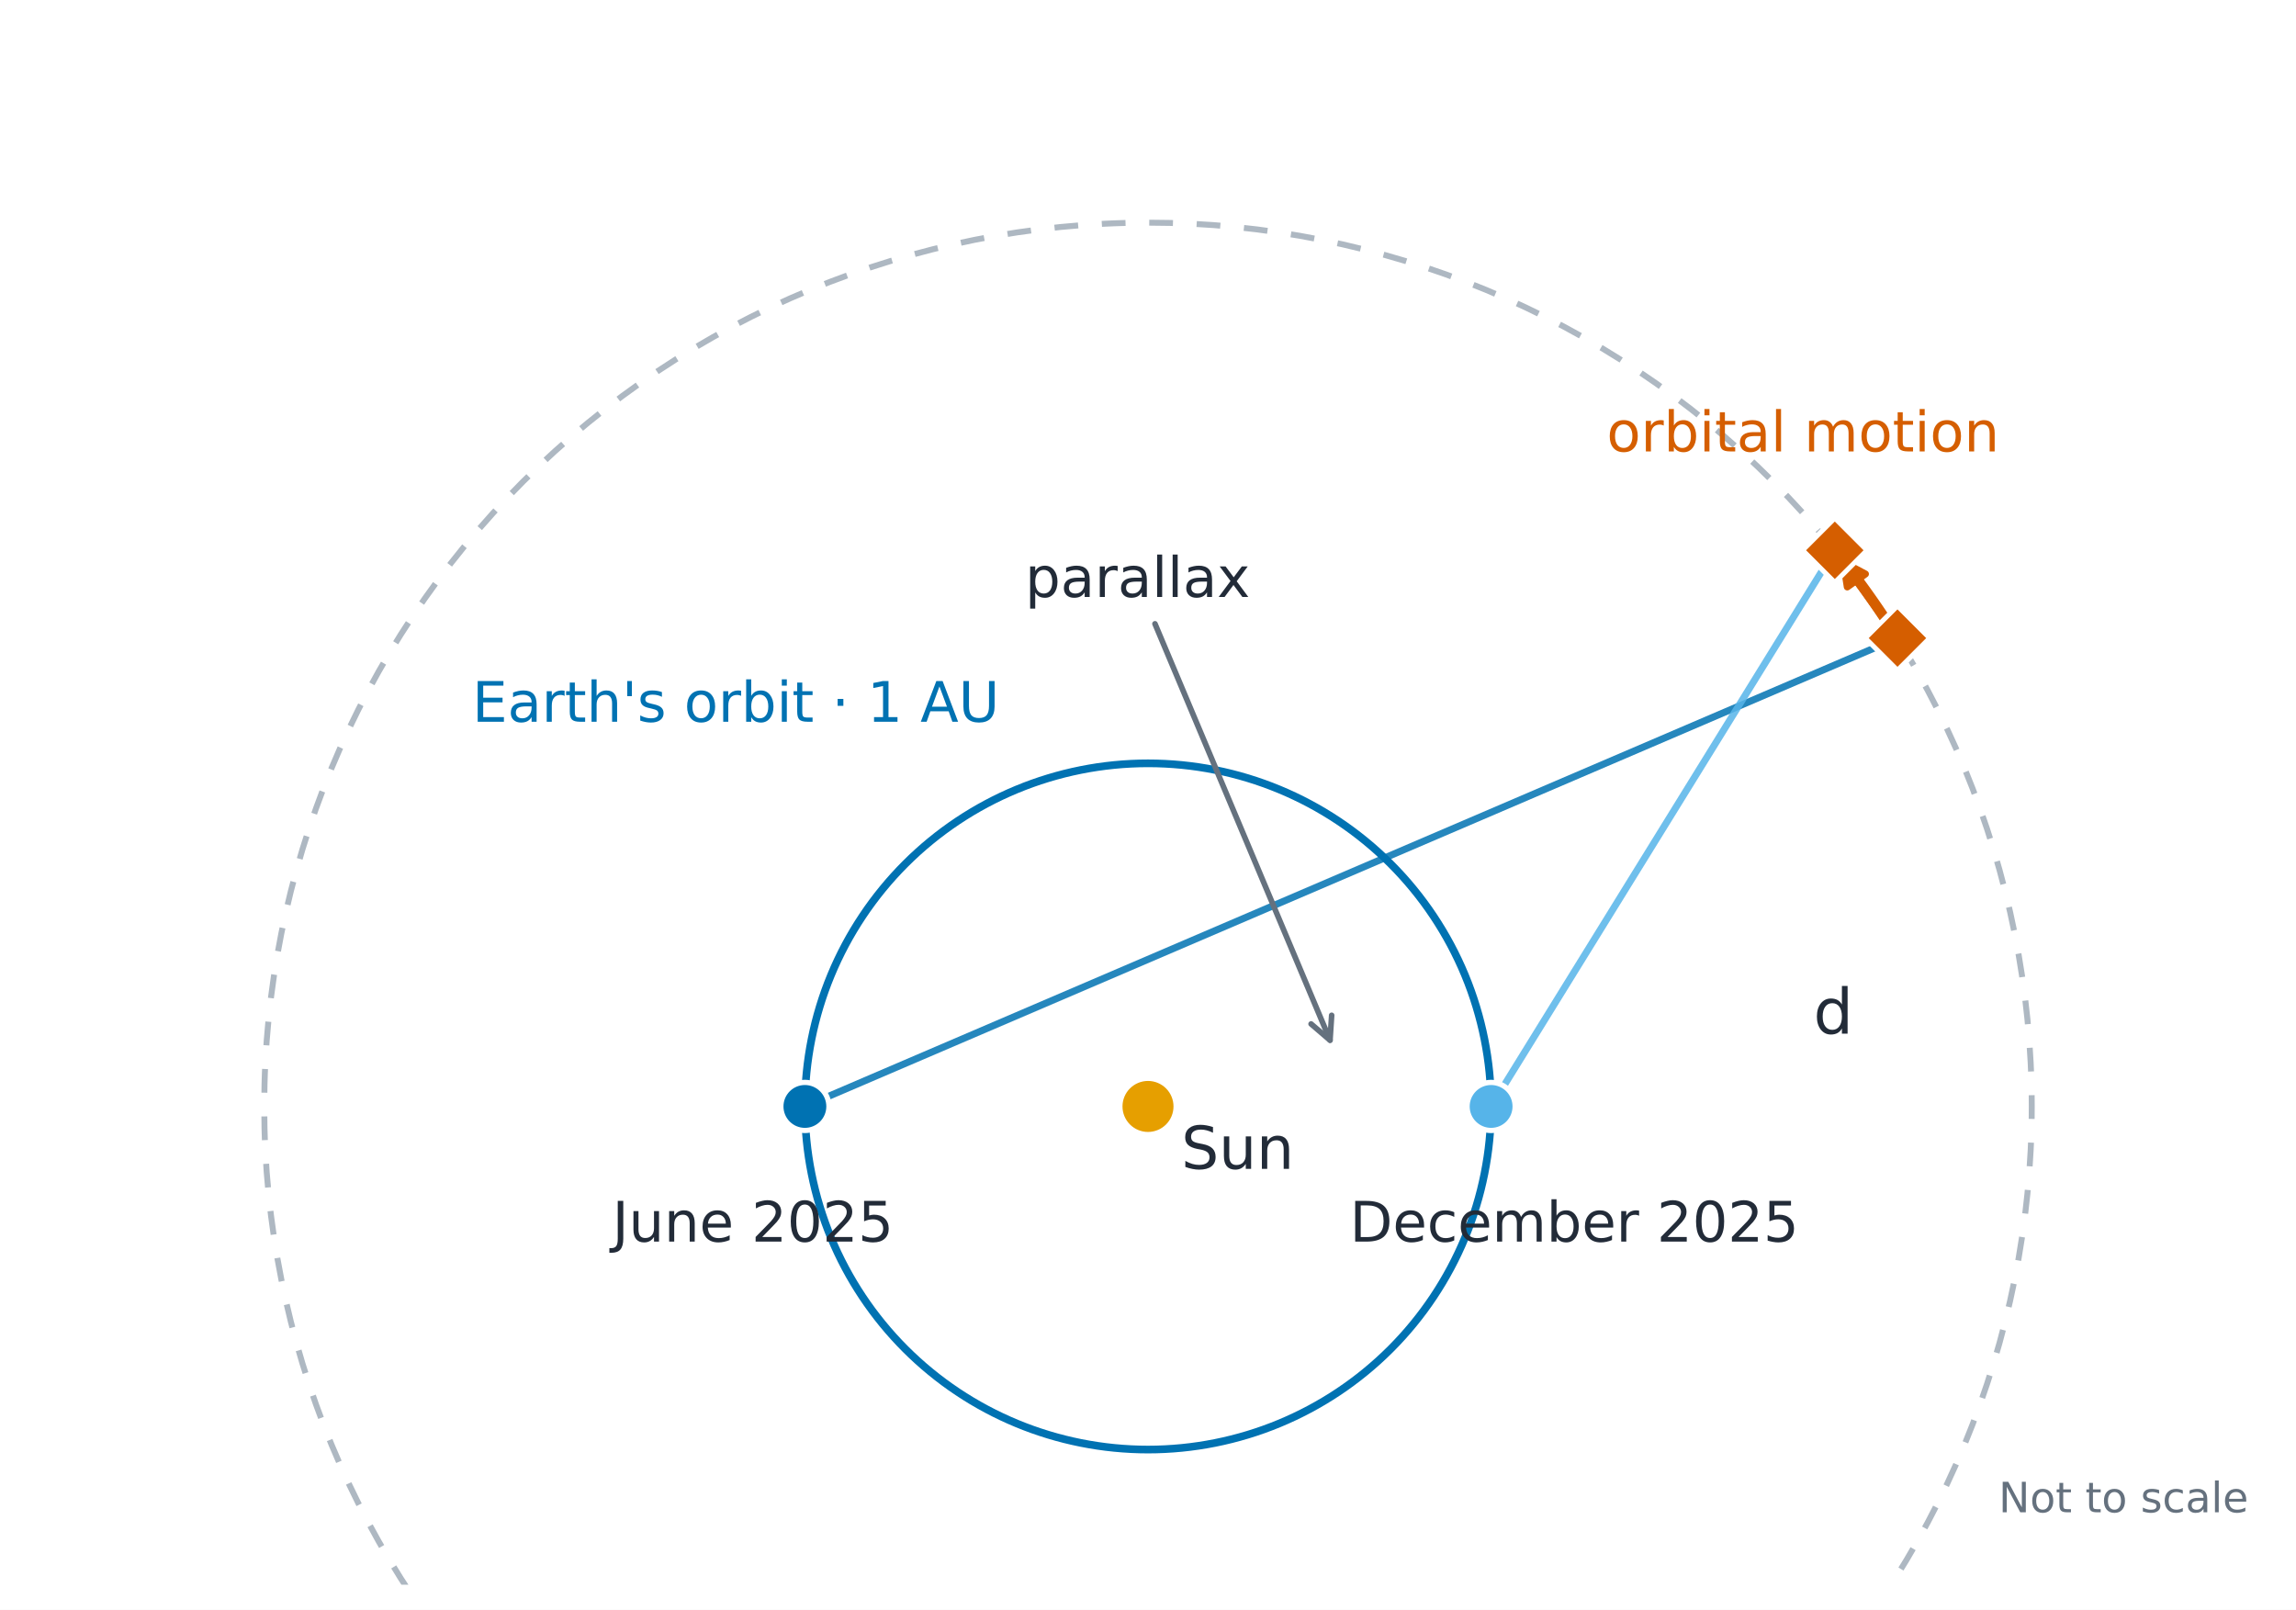
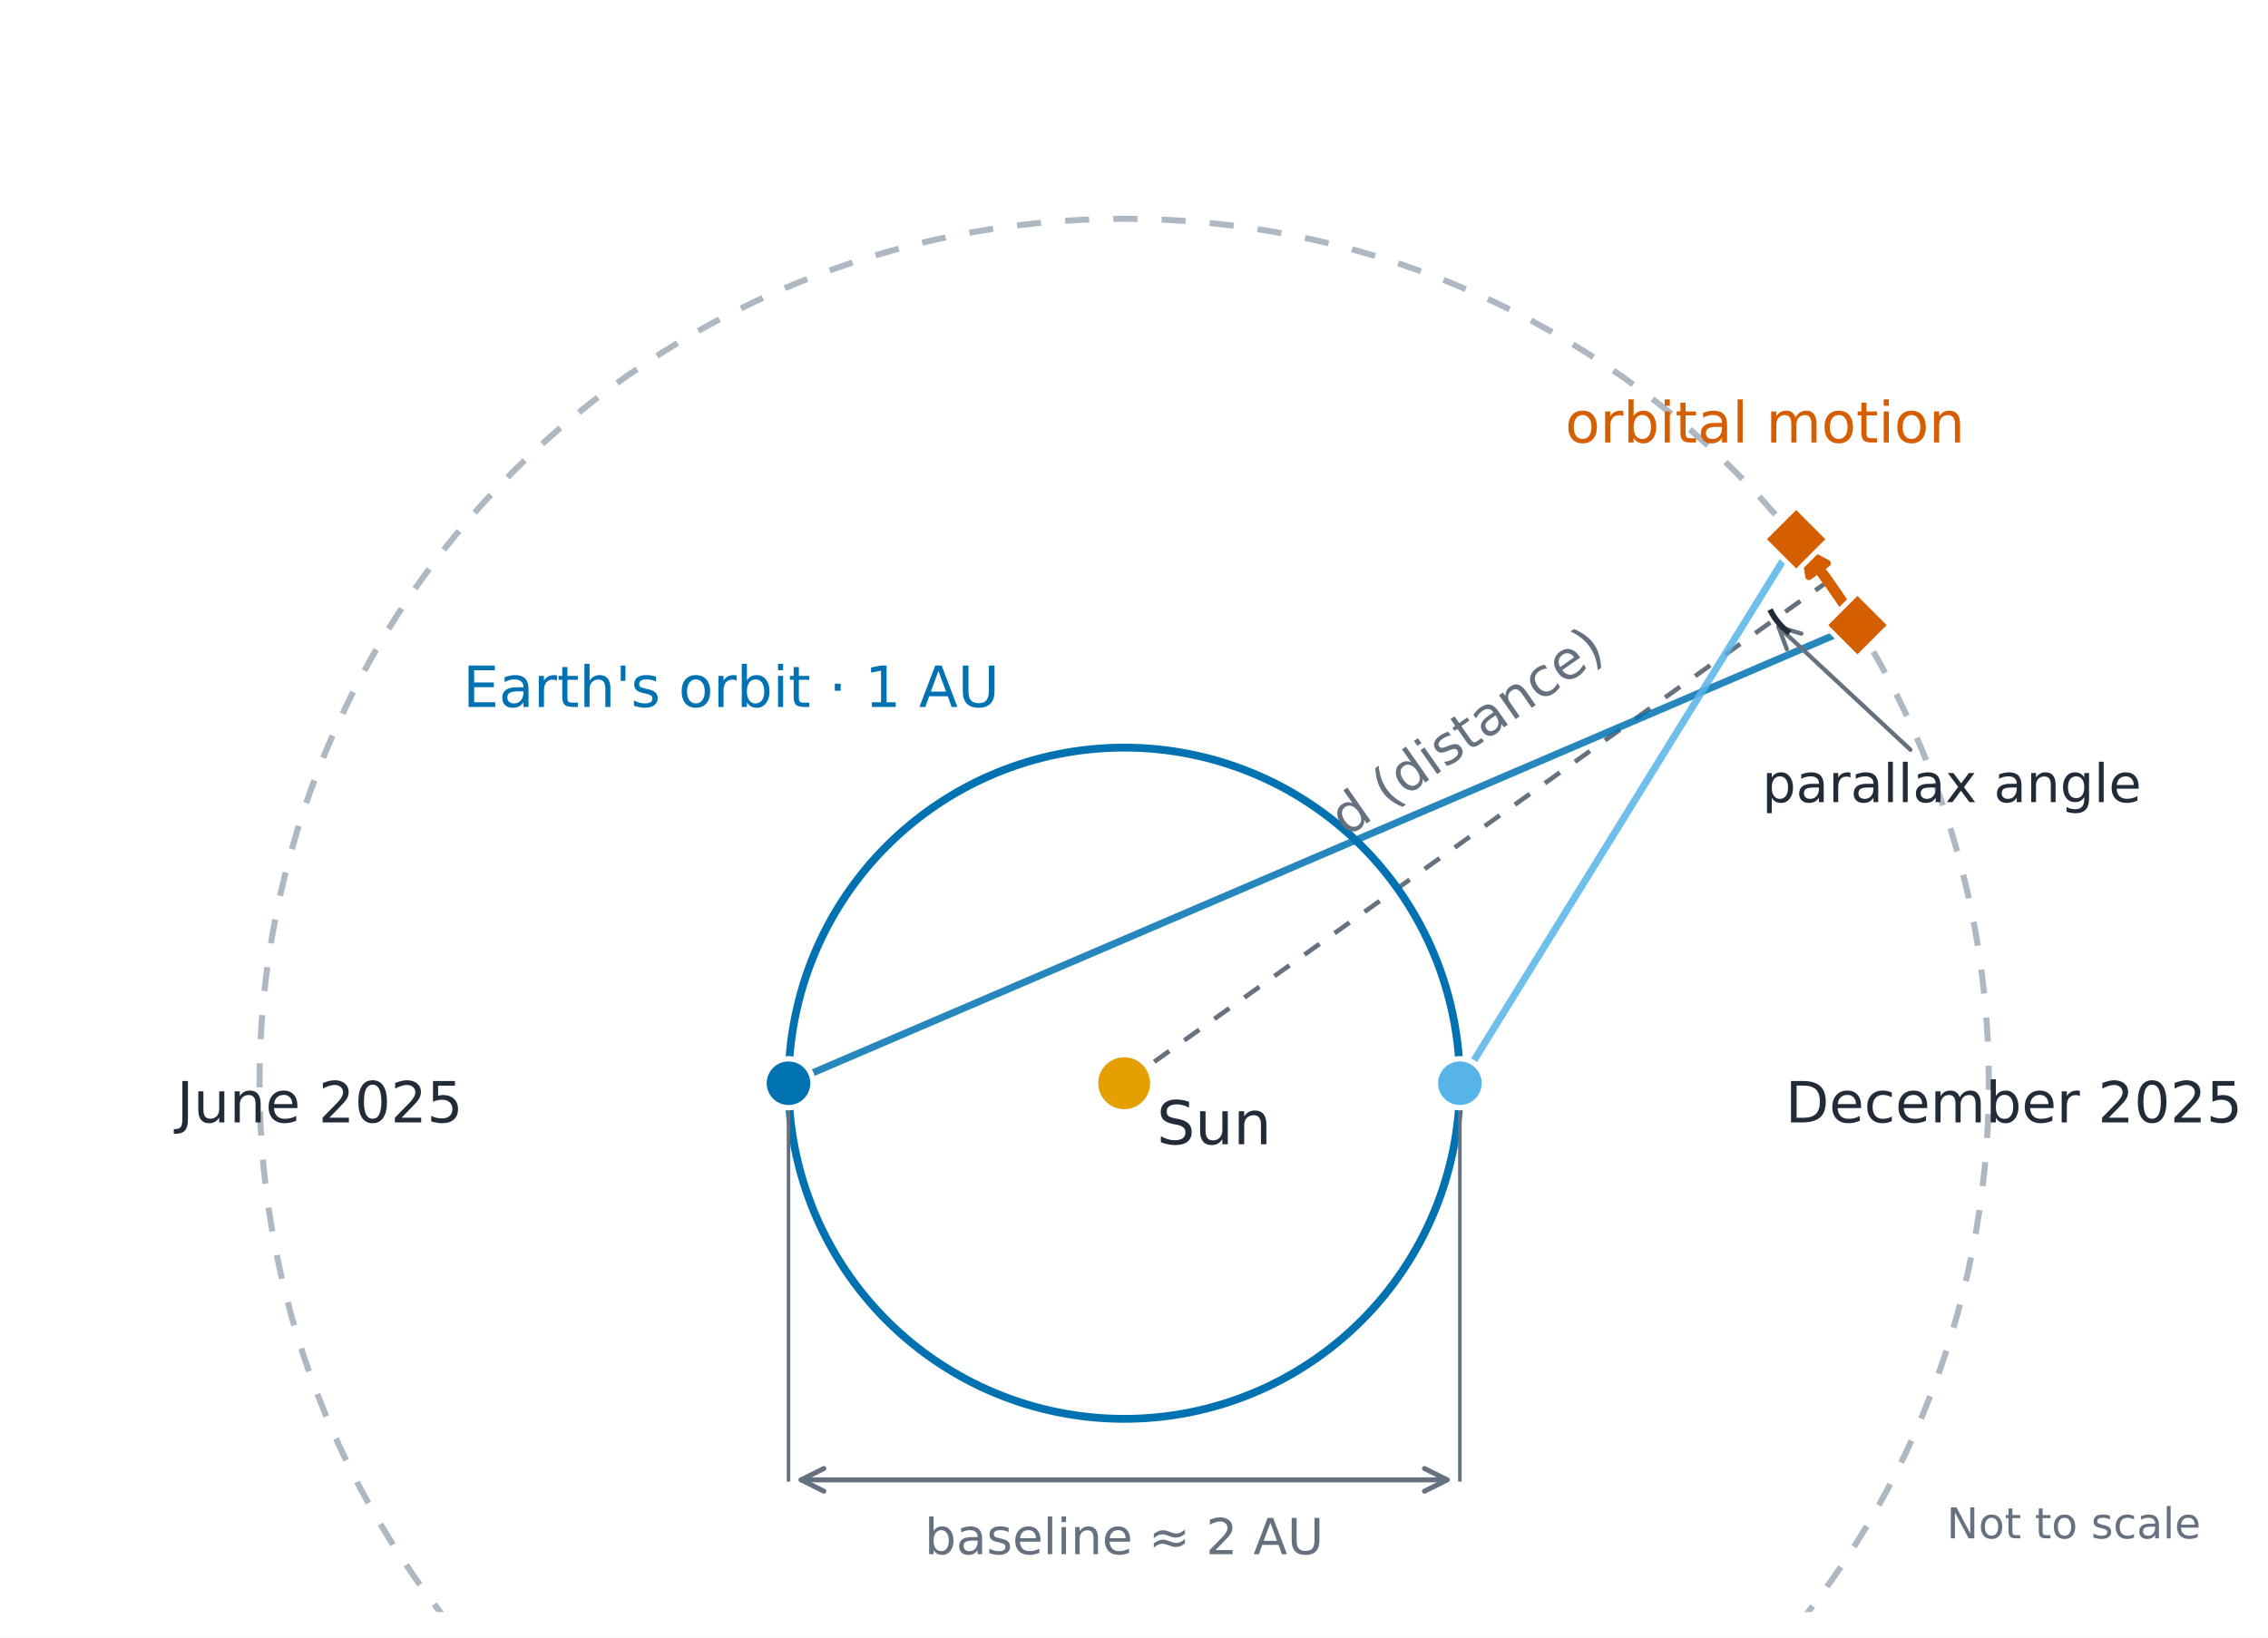
- <svg xmlns="http://www.w3.org/2000/svg" xmlns:xlink="http://www.w3.org/1999/xlink" width="658.253pt" height="461.52pt" viewBox="0 0 658.253 461.52" version="1.1">
+ <svg xmlns="http://www.w3.org/2000/svg" xmlns:xlink="http://www.w3.org/1999/xlink" width="639.022pt" height="461.52pt" viewBox="0 0 639.022 461.52" version="1.1">
  <defs>
    <style type="text/css">*{stroke-linejoin: round; stroke-linecap: butt}</style>
  </defs>
  <g id="figure_1">
    <g id="patch_1">
-       <path d="M 0 461.52  L 658.253 461.52  L 658.253 0  L 0 0  z " style="fill: #ffffff" />
+       <path d="M -0 461.52  L 639.022 461.52  L 639.022 0  L -0 0  z " style="fill: #ffffff" />
    </g>
    <g id="axes_1">
+       <g id="line2d_1">
+         <path d="M 316.745 305.28  L 514.712 164.071  " clip-path="url(#pc5643d60bf)" style="fill: none; stroke-dasharray: 5.2,5.2; stroke-dashoffset: 0; stroke: #65717e; stroke-width: 1.3" />
+       </g>
      <g id="patch_2">
-         <path d="M 329.126 415.57  C 355.213 415.57 380.236 405.205 398.682 386.759  C 417.128 368.312 427.493 343.29 427.493 317.203  C 427.493 291.116 417.128 266.094 398.682 247.648  C 380.236 229.201 355.213 218.837 329.126 218.837  C 303.039 218.837 278.017 229.201 259.571 247.648  C 241.125 266.094 230.76 291.116 230.76 317.203  C 230.76 343.29 241.125 368.312 259.571 386.759  C 278.017 405.205 303.039 415.57 329.126 415.57  L 329.126 415.57  z " clip-path="url(#p78c3fa1543)" style="fill: none; stroke: #0072b2; stroke-width: 2.2; stroke-linejoin: miter" />
+         <path d="M 316.745 399.863  C 341.828 399.863 365.888 389.897 383.625 372.16  C 401.362 354.423 411.328 330.364 411.328 305.28  C 411.328 280.196 401.362 256.137 383.625 238.4  C 365.888 220.663 341.828 210.697 316.745 210.697  C 291.661 210.697 267.601 220.663 249.864 238.4  C 232.127 256.137 222.162 280.196 222.162 305.28  C 222.162 330.364 232.127 354.423 249.864 372.16  C 267.601 389.897 291.661 399.863 316.745 399.863  L 316.745 399.863  z " clip-path="url(#pc5643d60bf)" style="fill: none; stroke: #0072b2; stroke-width: 2.2; stroke-linejoin: miter" />
      </g>
      <g id="patch_3">
-         <path d="M 329.126 570.571  C 396.32 570.571 460.771 543.875 508.285 496.361  C 555.798 448.848 582.494 384.397 582.494 317.203  C 582.494 250.009 555.798 185.558 508.285 138.045  C 460.771 90.532 396.32 63.835 329.126 63.835  C 261.932 63.835 197.481 90.532 149.968 138.045  C 102.455 185.558 75.758 250.009 75.758 317.203  C 75.758 384.397 102.455 448.848 149.968 496.361  C 197.481 543.875 261.932 570.571 329.126 570.571  " clip-path="url(#p78c3fa1543)" style="fill: none; stroke-dasharray: 6.8,6.8; stroke-dashoffset: 0; stroke: #aeb8c2; stroke-width: 1.7; stroke-linejoin: miter" />
-       </g>
-       <g id="line2d_1">
-         <path d="M 230.76 317.203  L 543.995 182.939  " clip-path="url(#p78c3fa1543)" style="fill: none; stroke: #0072b2; stroke-opacity: 0.85; stroke-width: 2; stroke-linecap: square" />
+         <path d="M 316.745 548.903  C 381.354 548.903 443.326 523.233 489.012 477.548  C 534.698 431.862 560.368 369.89 560.368 305.28  C 560.368 240.67 534.698 178.698 489.012 133.012  C 443.326 87.327 381.354 61.657 316.745 61.657  C 252.135 61.657 190.163 87.327 144.477 133.012  C 98.791 178.698 73.122 240.67 73.122 305.28  C 73.122 369.89 98.791 431.862 144.477 477.548  C 190.163 523.233 252.135 548.903 316.745 548.903  " clip-path="url(#pc5643d60bf)" style="fill: none; stroke-dasharray: 6.8,6.8; stroke-dashoffset: 0; stroke: #aeb8c2; stroke-width: 1.7; stroke-linejoin: miter" />
      </g>
      <g id="line2d_2">
-         <path d="M 427.493 317.203  L 526.03 157.754  " clip-path="url(#p78c3fa1543)" style="fill: none; stroke: #56b4e9; stroke-opacity: 0.85; stroke-width: 2; stroke-linecap: square" />
+         <path d="M 222.162 305.28  L 523.349 176.179  " clip-path="url(#pc5643d60bf)" style="fill: none; stroke: #0072b2; stroke-opacity: 0.85; stroke-width: 2; stroke-linecap: square" />
      </g>
      <g id="line2d_3">
-         <path d="M 543.995 182.939  L 543.659 182.403  L 543.322 181.869  L 542.984 181.335  L 542.645 180.802  L 542.304 180.27  L 541.962 179.739  L 541.619 179.209  L 541.274 178.68  L 540.928 178.151  L 540.581 177.624  L 540.232 177.097  L 539.882 176.571  L 539.531 176.046  L 539.178 175.522  L 538.824 174.998  L 538.469 174.476  L 538.112 173.954  L 537.755 173.434  L 537.395 172.914  L 537.035 172.395  L 536.673 171.877  L 536.31 171.36  L 535.946 170.844  L 535.58 170.329  L 535.214 169.815  L 534.846 169.301  L 534.476 168.789  L 534.105 168.277  L 533.733 167.767  L 533.36 167.257  L 532.986 166.748  L 532.61 166.24  L 532.233 165.733  L 531.855 165.228  L 531.475 164.723  L 531.094 164.218  L 530.712 163.715  L 530.329 163.213  L 529.944 162.712  L 529.558 162.212  L 529.171 161.713  L 528.783 161.214  L 528.394 160.717  L 528.003 160.221  L 527.611 159.725  L 527.217 159.231  L 526.823 158.737  L 526.427 158.245  L 526.03 157.754  " clip-path="url(#p78c3fa1543)" style="fill: none; stroke: #d55e00; stroke-width: 3; stroke-linecap: round" />
+         <path d="M 411.328 305.28  L 506.075 151.963  " clip-path="url(#pc5643d60bf)" style="fill: none; stroke: #56b4e9; stroke-opacity: 0.85; stroke-width: 2; stroke-linecap: square" />
+       </g>
+       <g id="line2d_4">
+         <path d="M 222.162 305.28  L 222.162 417.06  " clip-path="url(#pc5643d60bf)" style="fill: none; stroke: #65717e; stroke-linecap: square" />
+       </g>
+       <g id="line2d_5">
+         <path d="M 411.328 305.28  L 411.328 417.06  " clip-path="url(#pc5643d60bf)" style="fill: none; stroke: #65717e; stroke-linecap: square" />
+       </g>
+       <g id="line2d_6">
+         <path d="M 523.349 176.179  L 523.026 175.665  L 522.702 175.151  L 522.377 174.638  L 522.051 174.125  L 521.723 173.614  L 521.394 173.103  L 521.064 172.593  L 520.733 172.084  L 520.4 171.576  L 520.066 171.069  L 519.731 170.562  L 519.394 170.057  L 519.056 169.552  L 518.717 169.048  L 518.377 168.545  L 518.035 168.042  L 517.693 167.541  L 517.349 167.04  L 517.003 166.54  L 516.657 166.042  L 516.309 165.544  L 515.96 165.046  L 515.61 164.55  L 515.258 164.055  L 514.905 163.56  L 514.551 163.067  L 514.196 162.574  L 513.84 162.082  L 513.482 161.591  L 513.123 161.101  L 512.763 160.612  L 512.402 160.123  L 512.039 159.636  L 511.676 159.15  L 511.311 158.664  L 510.944 158.179  L 510.577 157.696  L 510.209 157.213  L 509.839 156.731  L 509.468 156.25  L 509.096 155.77  L 508.722 155.291  L 508.348 154.812  L 507.972 154.335  L 507.595 153.859  L 507.217 153.383  L 506.837 152.909  L 506.457 152.436  L 506.075 151.963  " clip-path="url(#pc5643d60bf)" style="fill: none; stroke: #d55e00; stroke-width: 3; stroke-linecap: round" />
      </g>
      <g id="text_1">
-         <text style="font-size: 17px; font-family: 'DejaVu Sans'; text-anchor: start; fill: #222b38" x="338.665" y="335.088" transform="rotate(-0 338.665 335.088)">Sun</text>
+         <text style="font-size: 17px; font-family: 'DejaVu Sans'; text-anchor: start; fill: #222b38" x="325.916" y="322.477" transform="rotate(-0 325.9163 322.4769)">Sun</text>
      </g>
      <g id="text_2">
-         <text style="font-size: 16px; font-family: 'DejaVu Sans'; text-anchor: start; fill: #0072b2" x="135.374" y="206.914" transform="rotate(-0 135.3744 206.9136)">Earth's orbit · 1 AU</text>
+         <text style="font-size: 16px; font-family: 'DejaVu Sans'; text-anchor: start; fill: #0072b2" x="130.445" y="199.232" transform="rotate(-0 130.4446 199.2323)">Earth's orbit · 1 AU</text>
      </g>
      <g id="text_3">
-         <text style="font-size: 16px; font-family: 'DejaVu Sans'; text-anchor: middle; fill: #222b38" x="215.856" y="355.954" transform="rotate(-0 215.856 355.9536)">June 2025</text>
+         <text style="font-size: 16px; font-family: 'DejaVu Sans'; text-anchor: end; fill: #222b38" x="130.445" y="316.315" transform="rotate(-0 130.4446 316.315)">June 2025</text>
      </g>
      <g id="text_4">
-         <text style="font-size: 16px; font-family: 'DejaVu Sans'; text-anchor: middle; fill: #222b38" x="451.339" y="355.954" transform="rotate(-0 451.3392 355.9536)">December 2025</text>
+         <text style="font-size: 16px; font-family: 'DejaVu Sans'; text-anchor: start; fill: #222b38" x="503.045" y="316.316" transform="rotate(-0 503.0446 316.3156)">December 2025</text>
      </g>
      <g id="patch_4">
-         <path d="M 542.835 181.312  Q 535.014 170.348 528.492 161.205  " style="fill: none; stroke: #d55e00; stroke-width: 2; stroke-linecap: round" />
-         <path d="M 529.603 168.273  L 528.492 161.205  L 534.814 164.557  z " style="fill: #d55e00; stroke: #d55e00; stroke-width: 2; stroke-linecap: round" />
+         <path d="M 225.727 417.06  Q 316.744 417.06 407.76 417.06  " style="fill: none; stroke: #65717e; stroke-width: 1.4; stroke-linecap: round" />
+         <path d="M 232.127 420.26  L 225.727 417.06  L 232.127 413.86  " style="fill: none; stroke: #65717e; stroke-width: 1.4; stroke-linecap: round" />
+         <path d="M 401.36 413.86  L 407.76 417.06  L 401.36 420.26  " style="fill: none; stroke: #65717e; stroke-width: 1.4; stroke-linecap: round" />
      </g>
      <g id="text_5">
-         <text style="font-size: 16px; font-family: 'DejaVu Sans'; text-anchor: middle; fill: #d55e00" x="516.917" y="129.413" transform="rotate(-0 516.9168 129.4128)">orbital motion</text>
+         <text style="font-size: 14px; font-family: 'DejaVu Sans'; text-anchor: middle; fill: #65717e" x="316.745" y="438.016" transform="rotate(-0 316.7446 438.016)">baseline ≈ 2 AU</text>
      </g>
      <g id="patch_5">
-         <path d="M 331.127 178.836  Q 356.567 239.349 381.314 298.213  " style="fill: none; stroke: #65717e; stroke-width: 1.6; stroke-linecap: round" />
-         <path d="M 381.783 291.073  L 381.314 298.213  L 375.883 293.553  " style="fill: none; stroke: #65717e; stroke-width: 1.6; stroke-linecap: round" />
+         <path d="M 522.187 174.551  Q 514.712 164.072 508.536 155.413  " style="fill: none; stroke: #d55e00; stroke-width: 2; stroke-linecap: round" />
+         <path d="M 509.647 162.482  L 508.536 155.413  L 514.858 158.765  z " style="fill: #d55e00; stroke: #d55e00; stroke-width: 2; stroke-linecap: round" />
      </g>
      <g id="text_6">
-         <text style="font-size: 16px; font-family: 'DejaVu Sans'; text-anchor: middle; fill: #222b38" x="326.146" y="171.144" transform="rotate(-0 326.1456 171.144)">parallax</text>
+         <text style="font-size: 16px; font-family: 'DejaVu Sans'; text-anchor: middle; fill: #d55e00" x="497.312" y="124.712" transform="rotate(-0 497.3123 124.7123)">orbital motion</text>
+       </g>
+       <g id="patch_6">
+         <path d="M 538.269 211.297  Q 519.197 193.525 501.106 176.667  " style="fill: none; stroke: #65717e; stroke-width: 1.2; stroke-linecap: round" />
+         <path d="M 503.45 182.952  L 501.106 176.667  L 507.54 178.562  " style="fill: none; stroke: #65717e; stroke-width: 1.2; stroke-linecap: round" />
      </g>
      <g id="text_7">
-         <text style="font-size: 18px; font-family: 'DejaVu Sans'; text-anchor: start; fill: #222b38" x="519.898" y="296.338" transform="rotate(-0 519.8976 296.3376)">d</text>
+         <text style="font-size: 15px; font-family: 'DejaVu Sans'; text-anchor: end; fill: #222b38" x="603.36" y="226.059" transform="rotate(-0 603.36 226.0586)">parallax angle</text>
      </g>
      <g id="text_8">
-         <text style="font-size: 12px; font-family: 'DejaVu Sans'; text-anchor: end; fill: #65717e" x="644.614" y="433.552" transform="rotate(-0 644.6143 433.5524)">Not to scale</text>
+         <text style="font-size: 15px; font-family: 'DejaVu Sans'; text-anchor: middle; fill: #65717e" x="416.161" y="210.291" transform="rotate(-35 416.1611 210.2906)">d (distance)</text>
+       </g>
+       <g id="text_9">
+         <text style="font-size: 12px; font-family: 'DejaVu Sans'; text-anchor: end; fill: #65717e" x="620.098" y="433.552" transform="rotate(-0 620.0983 433.5524)">Not to scale</text>
      </g>
      <g id="PathCollection_1">
        <defs>
-           <path id="m16dc6320c0" d="M 0 8.062  C 2.138 8.062 4.189 7.213 5.701 5.701  C 7.213 4.189 8.062 2.138 8.062 0  C 8.062 -2.138 7.213 -4.189 5.701 -5.701  C 4.189 -7.213 2.138 -8.062 0 -8.062  C -2.138 -8.062 -4.189 -7.213 -5.701 -5.701  C -7.213 -4.189 -8.062 -2.138 -8.062 0  C -8.062 2.138 -7.213 4.189 -5.701 5.701  C -4.189 7.213 -2.138 8.062 0 8.062  z " style="stroke: #ffffff; stroke-width: 1.5" />
+           <path id="mba6313bbb2" d="M 0 8.062  C 2.138 8.062 4.189 7.213 5.701 5.701  C 7.213 4.189 8.062 2.138 8.062 0  C 8.062 -2.138 7.213 -4.189 5.701 -5.701  C 4.189 -7.213 2.138 -8.062 0 -8.062  C -2.138 -8.062 -4.189 -7.213 -5.701 -5.701  C -7.213 -4.189 -8.062 -2.138 -8.062 0  C -8.062 2.138 -7.213 4.189 -5.701 5.701  C -4.189 7.213 -2.138 8.062 0 8.062  z " style="stroke: #ffffff; stroke-width: 1.5" />
        </defs>
-         <g clip-path="url(#p78c3fa1543)">
-           <use xlink:href="#m16dc6320c0" x="329.126" y="317.203" style="fill: #e69f00; stroke: #ffffff; stroke-width: 1.5" />
+         <g clip-path="url(#pc5643d60bf)">
+           <use xlink:href="#mba6313bbb2" x="316.745" y="305.28" style="fill: #e69f00; stroke: #ffffff; stroke-width: 1.5" />
        </g>
      </g>
      <g id="PathCollection_2">
        <defs>
-           <path id="md7b3120f45" d="M 0 6.892  C 1.828 6.892 3.581 6.166 4.873 4.873  C 6.166 3.581 6.892 1.828 6.892 0  C 6.892 -1.828 6.166 -3.581 4.873 -4.873  C 3.581 -6.166 1.828 -6.892 0 -6.892  C -1.828 -6.892 -3.581 -6.166 -4.873 -4.873  C -6.166 -3.581 -6.892 -1.828 -6.892 0  C -6.892 1.828 -6.166 3.581 -4.873 4.873  C -3.581 6.166 -1.828 6.892 0 6.892  z " style="stroke: #ffffff; stroke-width: 1.5" />
+           <path id="me21232cf09" d="M 0 6.892  C 1.828 6.892 3.581 6.166 4.873 4.873  C 6.166 3.581 6.892 1.828 6.892 0  C 6.892 -1.828 6.166 -3.581 4.873 -4.873  C 3.581 -6.166 1.828 -6.892 0 -6.892  C -1.828 -6.892 -3.581 -6.166 -4.873 -4.873  C -6.166 -3.581 -6.892 -1.828 -6.892 0  C -6.892 1.828 -6.166 3.581 -4.873 4.873  C -3.581 6.166 -1.828 6.892 0 6.892  z " style="stroke: #ffffff; stroke-width: 1.5" />
        </defs>
-         <g clip-path="url(#p78c3fa1543)">
-           <use xlink:href="#md7b3120f45" x="230.76" y="317.203" style="fill: #0072b2; stroke: #ffffff; stroke-width: 1.5" />
+         <g clip-path="url(#pc5643d60bf)">
+           <use xlink:href="#me21232cf09" x="222.162" y="305.28" style="fill: #0072b2; stroke: #ffffff; stroke-width: 1.5" />
        </g>
      </g>
      <g id="PathCollection_3">
        <defs>
-           <path id="m042cefe82d" d="M 0 6.892  C 1.828 6.892 3.581 6.166 4.873 4.873  C 6.166 3.581 6.892 1.828 6.892 0  C 6.892 -1.828 6.166 -3.581 4.873 -4.873  C 3.581 -6.166 1.828 -6.892 0 -6.892  C -1.828 -6.892 -3.581 -6.166 -4.873 -4.873  C -6.166 -3.581 -6.892 -1.828 -6.892 0  C -6.892 1.828 -6.166 3.581 -4.873 4.873  C -3.581 6.166 -1.828 6.892 0 6.892  z " style="stroke: #ffffff; stroke-width: 1.5" />
+           <path id="mdb40a8c694" d="M 0 6.892  C 1.828 6.892 3.581 6.166 4.873 4.873  C 6.166 3.581 6.892 1.828 6.892 0  C 6.892 -1.828 6.166 -3.581 4.873 -4.873  C 3.581 -6.166 1.828 -6.892 0 -6.892  C -1.828 -6.892 -3.581 -6.166 -4.873 -4.873  C -6.166 -3.581 -6.892 -1.828 -6.892 0  C -6.892 1.828 -6.166 3.581 -4.873 4.873  C -3.581 6.166 -1.828 6.892 0 6.892  z " style="stroke: #ffffff; stroke-width: 1.5" />
        </defs>
-         <g clip-path="url(#p78c3fa1543)">
-           <use xlink:href="#m042cefe82d" x="427.493" y="317.203" style="fill: #56b4e9; stroke: #ffffff; stroke-width: 1.5" />
+         <g clip-path="url(#pc5643d60bf)">
+           <use xlink:href="#mdb40a8c694" x="411.328" y="305.28" style="fill: #56b4e9; stroke: #ffffff; stroke-width: 1.5" />
        </g>
      </g>
      <g id="PathCollection_4">
        <defs>
-           <path id="m28b0ebfa74" d="M -0 9.22  L 9.22 0  L 0 -9.22  L -9.22 -0  z " style="stroke: #ffffff; stroke-width: 1.4" />
+           <path id="m5b9c65d71a" d="M -0 9.22  L 9.22 0  L 0 -9.22  L -9.22 -0  z " style="stroke: #ffffff; stroke-width: 1.4" />
        </defs>
-         <g clip-path="url(#p78c3fa1543)">
-           <use xlink:href="#m28b0ebfa74" x="543.995" y="182.939" style="fill: #d55e00; stroke: #ffffff; stroke-width: 1.4" />
+         <g clip-path="url(#pc5643d60bf)">
+           <use xlink:href="#m5b9c65d71a" x="523.349" y="176.179" style="fill: #d55e00; stroke: #ffffff; stroke-width: 1.4" />
        </g>
      </g>
      <g id="PathCollection_5">
-         <g clip-path="url(#p78c3fa1543)">
-           <use xlink:href="#m28b0ebfa74" x="526.03" y="157.754" style="fill: #d55e00; stroke: #ffffff; stroke-width: 1.4" />
+         <g clip-path="url(#pc5643d60bf)">
+           <use xlink:href="#m5b9c65d71a" x="506.075" y="151.963" style="fill: #d55e00; stroke: #ffffff; stroke-width: 1.4" />
        </g>
+       </g>
+       <g id="patch_7">
+         <path d="M 498.709 171.796  C 499.339 173.102 500.127 174.326 501.055 175.441  C 501.983 176.556 503.044 177.553 504.215 178.409  " clip-path="url(#pc5643d60bf)" style="fill: none; stroke: #222b38; stroke-width: 1.6; stroke-linejoin: miter" />
      </g>
    </g>
  </g>
  <defs>
-     <clipPath id="p78c3fa1543">
-       <rect x="7.2" y="7.2" width="643.853" height="447.12" />
+     <clipPath id="pc5643d60bf">
+       <rect x="7.2" y="7.2" width="619.089" height="447.12" />
    </clipPath>
  </defs>
</svg>
